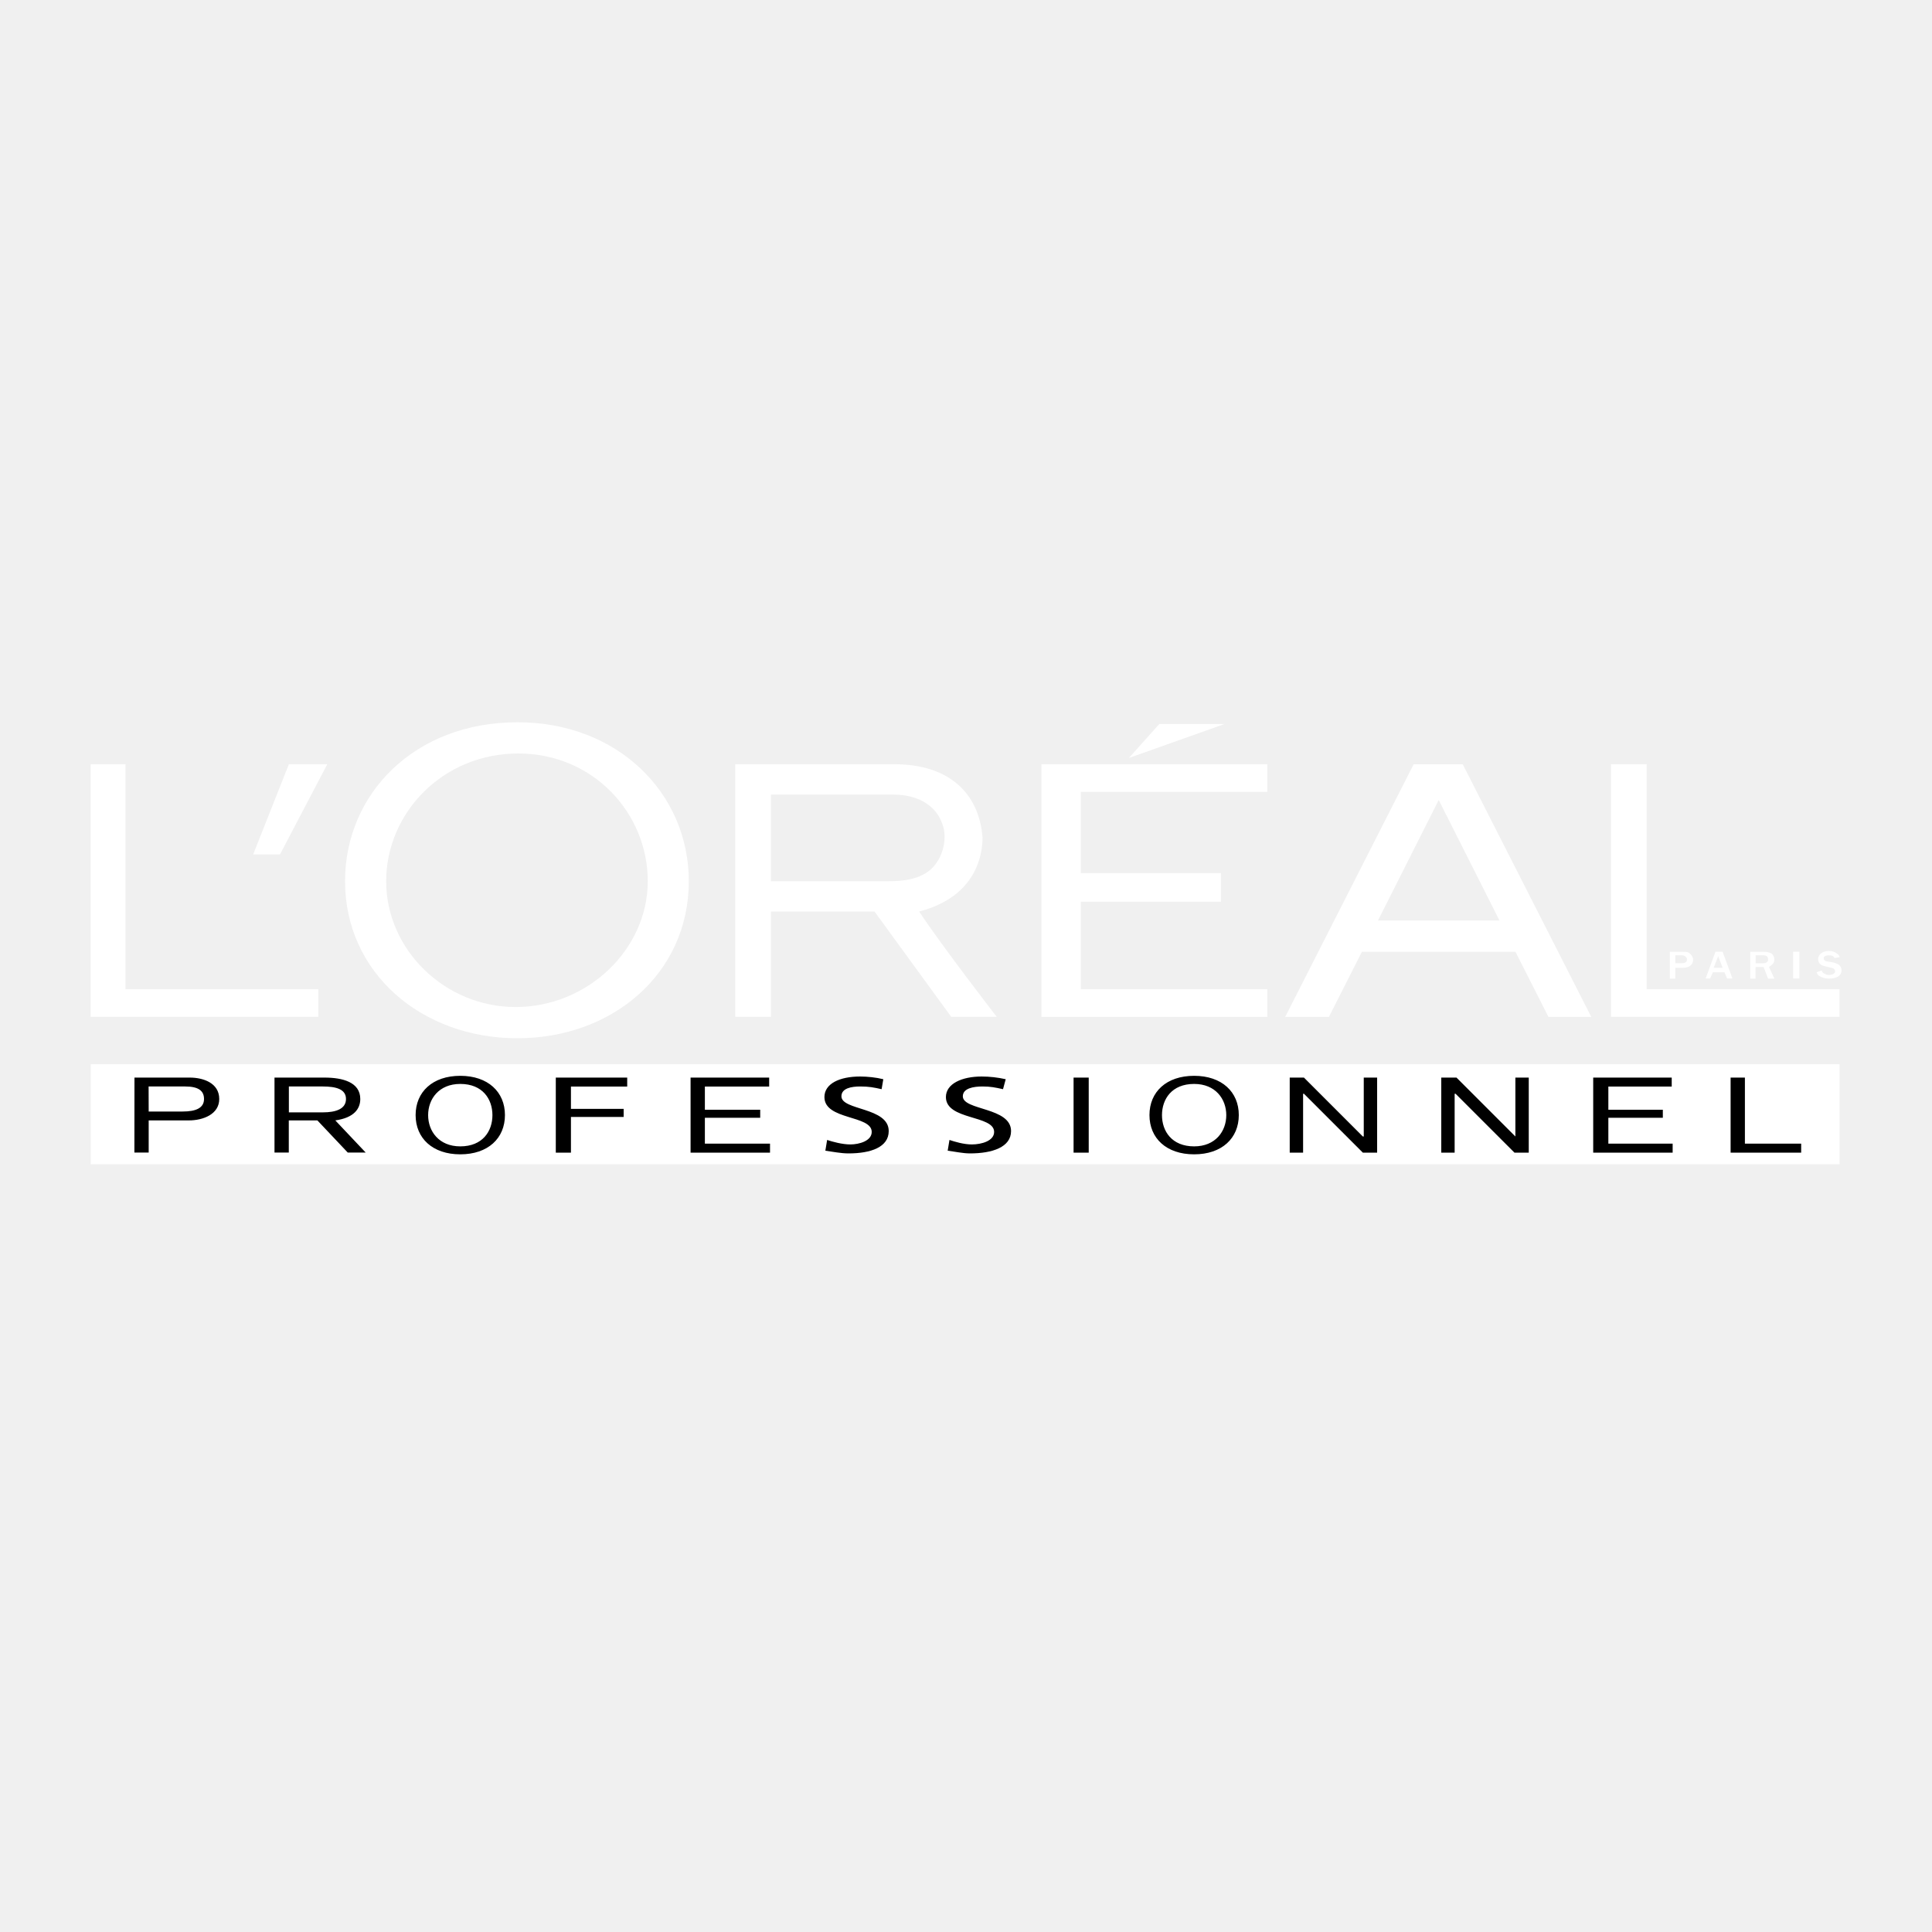
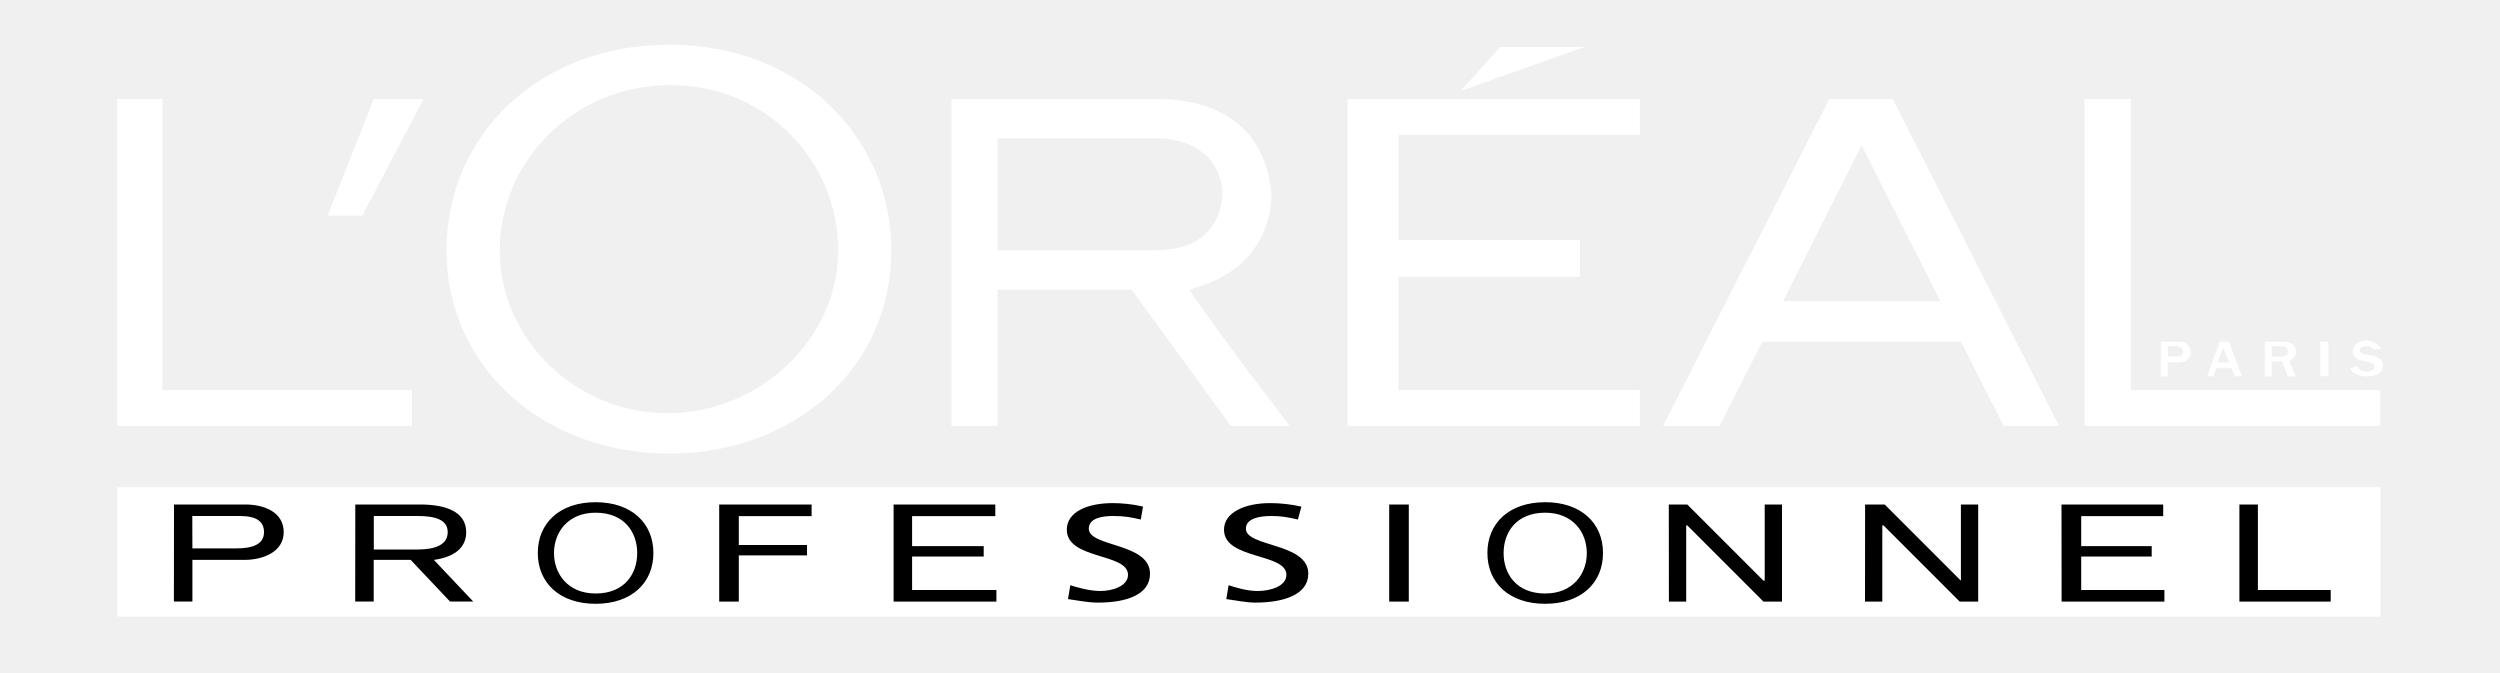
- <svg xmlns="http://www.w3.org/2000/svg" version="1.1" id="Calque_1" x="0px" y="0px" viewBox="0 0 2500 2500" style="enable-background:new 0 0 2500 2500;" xml:space="preserve">
+ <svg xmlns="http://www.w3.org/2000/svg" version="1.1" id="Calque_1" x="0px" y="0px" viewBox="0 0 2500 672.1" style="enable-background:new 0 0 2500 672.1;" xml:space="preserve">
  <style type="text/css">
	.st0{fill-rule:evenodd;clip-rule:evenodd;fill:#FFFFFF;}
	.st1{fill-rule:evenodd;clip-rule:evenodd;}
</style>
  <g>
-     <path class="st0" d="M2380.4,1506.5v-129.4h-2263v129.4H2380.4L2380.4,1506.5z" />
-     <path class="st1" d="M174,1394.4h71.6c17.3,0,38.1,6.9,38.1,27.7c0,19.7-20.8,27.7-39.3,27.7h-52v41.6h-18.5L174,1394.4L174,1394.4   L174,1394.4z M192.4,1438.3h43.9c17.3,0,27.7-4.6,27.7-16.2c0-10.4-6.9-16.2-24.3-16.2h-47.4L192.4,1438.3L192.4,1438.3   L192.4,1438.3z M355.3,1394.4H420c23.1,0,46.2,5.8,46.2,27.7c0,12.7-8.1,24.3-32.3,27.7l39.3,41.6H450l-39.3-41.6h-37v41.6h-18.5   V1394.4z M373.8,1439.4h43.9c17.3,0,30-4.6,30-17.3c0-12.7-12.7-16.2-30-16.2h-43.9V1439.4z M595.6,1392.1   c35.8,0,57.8,20.8,57.8,50.8c0,30-21.9,50.8-57.8,50.8c-35.8,0-57.8-20.8-57.8-50.8C537.8,1412.9,559.8,1392.1,595.6,1392.1z    M595.6,1483.4c28.9,0,41.6-19.6,41.6-40.4c0-20.8-12.7-40.4-41.6-40.4c-27.7,0-41.6,19.6-41.6,40.4   C554,1463.7,567.9,1483.4,595.6,1483.4z M719.2,1394.4h92.4v11.6h-72.8v28.9H807v10.4h-68.2v46.2h-19.6V1394.4z M893.6,1394.4   h101.7v11.6h-83.2v30h71.6v10.4h-71.6v33.5h84.3v11.6H893.6V1394.4z M1140.8,1409.4c-10.4-2.3-16.2-3.5-27.7-3.5   s-24.3,2.3-24.3,12.7c0,18.5,61.2,13.9,61.2,45c0,20.8-23.1,28.9-52,28.9c-10.4,0-20.8-2.3-30-3.5l2.3-13.9   c6.9,2.3,19.6,5.8,30,5.8c11.6,0,27.7-4.6,27.7-16.2c0-22-61.2-15-61.2-45.1c0-17.3,19.6-26.6,46.2-26.6c9.2,0,20.8,1.2,30,3.5   L1140.8,1409.4L1140.8,1409.4z M1297.9,1409.4c-10.4-2.3-16.2-3.5-26.6-3.5c-11.6,0-25.4,2.3-25.4,12.7c0,18.5,62.4,13.9,62.4,45   c0,20.8-24.2,28.9-53.1,28.9c-9.2,0-19.6-2.3-28.9-3.5l2.3-13.9c6.9,2.3,18.5,5.8,28.9,5.8c12.7,0,28.9-4.6,28.9-16.2   c0-22-62.4-15-62.4-45.1c0-17.3,20.8-26.6,46.2-26.6c10.4,0,20.8,1.2,31.2,3.5L1297.9,1409.4z M1389.2,1394.4h19.6v97.1h-19.6   V1394.4z M1545.2,1392.1c35.8,0,57.8,20.8,57.8,50.8c0,30-21.9,50.8-57.8,50.8s-57.8-20.8-57.8-50.8   C1487.4,1412.9,1509.3,1392.1,1545.2,1392.1z M1545.2,1483.4c27.7,0,41.6-19.6,41.6-40.4c0-20.8-13.9-40.4-41.6-40.4   c-28.9,0-41.6,19.6-41.6,40.4C1503.6,1463.7,1516.3,1483.4,1545.2,1483.4z M1668.8,1394.4h18.5l76.2,76.2h1.2v-76.2h17.3v97.1   h-18.5l-76.2-76.2h-1.1v76.2h-17.3V1394.4z M1865.1,1394.4h19.6l76.2,76.2v-76.2h17.3v97.1h-18.5l-76.2-76.2h-1.2v76.2h-17.3   V1394.4z M2061.5,1394.4h101.7v11.6h-82v30h70.5v10.4h-70.5v33.5h83.2v11.6h-102.8V1394.4z M2239.4,1394.4h18.5v85.5h72.8v11.6   h-91.3V1394.4L2239.4,1394.4z" />
-     <path class="st0" d="M2167.8,1236.1h8.1c3.5,0,4.6,1.2,5.8,2.3c1.2,1.1,1.2,2.3,1.2,3.4c0,2.3-1.2,4.6-6.9,4.6h-8.1V1236.1z    M2167.8,1266.2v-13.9h10.4c6.9,0,12.7-3.5,12.7-10.4c0-3.4-2.3-6.9-5.8-9.2c-2.3-1.1-4.6-1.1-8.1-1.1h-16.2v34.7H2167.8   L2167.8,1266.2z M2217.5,1252.3l5.8-15l5.8,15H2217.5L2217.5,1252.3z M2229,1231.5h-9.2l-12.7,34.7h5.8l3.5-8.1h15l3.5,8.1h6.9   L2229,1231.5L2229,1231.5z M2271.8,1236.1h9.2c5.8,0,6.9,2.3,6.9,5.8c0,3.5-3.5,4.6-6.9,4.6h-9.2V1236.1z M2296,1266.2l-6.9-15   c1.2-1.1,6.9-3.5,6.9-9.2c0.1-3.1-1.2-6-3.5-8.1c-3.2-1.6-6.8-2.4-10.4-2.3h-17.3v34.7h6.9v-15h10.4l5.8,15H2296z M2320.3,1231.5   h8.1v34.6h-8.1V1231.5z M2357.3,1255.8c0,1.1,1.1,3.4,4.6,4.6c2.3,1.2,3.5,1.2,4.6,1.2c6.9,0,8.1-3.5,8.1-4.6   c0-3.5-3.5-4.6-4.6-4.6l-9.2-2.3c-5.8-1.2-8.1-4.6-8.1-9.2c0-5.8,5.8-10.4,13.9-10.4c3.5,0,8.1,1.2,10.4,3.5   c2.3,1.2,3.5,3.5,3.5,4.6l-6.9,1.1c0-1.1-1.1-3.5-6.9-3.5s-6.9,2.3-6.9,3.5c0,3.5,3.5,4.6,5.8,4.6l6.9,1.2   c3.5,1.2,10.4,2.3,10.4,10.4c0,6.9-6.9,10.4-16.2,10.4c-4.6,0-9.2-1.2-12.7-3.5c-2.3-1.1-2.3-3.5-3.5-4.6L2357.3,1255.8   L2357.3,1255.8z M1347.6,1315.9h292.3V1280h-241.4v-113.2h181.4v-37h-181.4v-105.1h241.4v-35.8h-292.3L1347.6,1315.9L1347.6,1315.9   z M1500.1,936.9l-39.3,43.9l123.6-43.9H1500.1z" />
-     <path class="st0" d="M2130.8,1280V988.9h-46.2v326.9h295.7V1280H2130.8L2130.8,1280z M1829.3,988.9L1663,1315.9h56.6l42.7-84.3   H1961l42.7,84.3h55.4l-166.3-326.9H1829.3L1829.3,988.9z M1783.1,1191.1l78.6-155.9l78.6,155.9H1783.1L1783.1,1191.1z    M1189.4,1179.5c75.1-19.6,82-75.1,82-95.9c-4.6-57.8-43.9-94.7-114.4-94.7H951.4v326.9h46.2v-136.3h134l99.3,136.3h58.9   C1289.9,1315.9,1218.2,1223.4,1189.4,1179.5L1189.4,1179.5z M1150.1,1140.3H997.6v-112.1h158.3c35.8,0,56.6,17.3,63.5,38.1   c5.8,15,2.3,34.7-5.8,47.4C1200.9,1135.6,1175.5,1140.3,1150.1,1140.3L1150.1,1140.3z M669.5,934.6c-132.8,0-223,92.4-223,205.6   c0,119,99.3,203.3,223,203.3c122.5,0,221.8-83.2,221.8-203.3C891.3,1027,800.1,934.6,669.5,934.6L669.5,934.6z M667.2,1303.1   c-91.3,0-167.5-73.9-167.5-162.9c0-87.8,72.8-165.2,171-165.2c97,0,167.5,77.4,167.5,165.2C838.2,1229.2,759.6,1303.1,667.2,1303.1   L667.2,1303.1z M327.6,1105.6h34.7l61.2-116.7h-49.7L327.6,1105.6L327.6,1105.6z M162.4,1280V988.9h-45.1v326.9h294.6V1280H162.4z" />
+     <path class="st0" d="M2380.4,616.6V487.2h-2263v129.4H2380.4L2380.4,616.6z" />
+     <path class="st1" d="M174,504.5h71.6c17.3,0,38.1,6.9,38.1,27.7c0,19.7-20.8,27.7-39.3,27.7h-52v41.6h-18.5L174,504.5L174,504.5   L174,504.5z M192.4,548.4h43.9c17.3,0,27.7-4.6,27.7-16.2c0-10.4-6.9-16.2-24.3-16.2h-47.4L192.4,548.4L192.4,548.4L192.4,548.4z    M355.3,504.5H420c23.1,0,46.2,5.8,46.2,27.7c0,12.7-8.1,24.3-32.3,27.7l39.3,41.6H450l-39.3-41.6h-37v41.6h-18.5L355.3,504.5   L355.3,504.5z M373.8,549.5h43.9c17.3,0,30-4.6,30-17.3c0-12.7-12.7-16.2-30-16.2h-43.9V549.5z M595.6,502.2   c35.8,0,57.8,20.8,57.8,50.8s-21.9,50.8-57.8,50.8c-35.8,0-57.8-20.8-57.8-50.8S559.8,502.2,595.6,502.2z M595.6,593.5   c28.9,0,41.6-19.6,41.6-40.4s-12.7-40.4-41.6-40.4c-27.7,0-41.6,19.6-41.6,40.4C554,573.8,567.9,593.5,595.6,593.5z M719.2,504.5   h92.4v11.6h-72.8V545H807v10.4h-68.2v46.2h-19.6V504.5z M893.6,504.5h101.7v11.6h-83.2v30h71.6v10.4h-71.6V590h84.3v11.6H893.6   V504.5z M1140.8,519.5c-10.4-2.3-16.2-3.5-27.7-3.5s-24.3,2.3-24.3,12.7c0,18.5,61.2,13.9,61.2,45c0,20.8-23.1,28.9-52,28.9   c-10.4,0-20.8-2.3-30-3.5l2.3-13.9c6.9,2.3,19.6,5.8,30,5.8c11.6,0,27.7-4.6,27.7-16.2c0-22-61.2-15-61.2-45.1   c0-17.3,19.6-26.6,46.2-26.6c9.2,0,20.8,1.2,30,3.5L1140.8,519.5L1140.8,519.5z M1297.9,519.5c-10.4-2.3-16.2-3.5-26.6-3.5   c-11.6,0-25.4,2.3-25.4,12.7c0,18.5,62.4,13.9,62.4,45c0,20.8-24.2,28.9-53.1,28.9c-9.2,0-19.6-2.3-28.9-3.5l2.3-13.9   c6.9,2.3,18.5,5.8,28.9,5.8c12.7,0,28.9-4.6,28.9-16.2c0-22-62.4-15-62.4-45.1c0-17.3,20.8-26.6,46.2-26.6   c10.4,0,20.8,1.2,31.2,3.5L1297.9,519.5z M1389.2,504.5h19.6v97.1h-19.6V504.5z M1545.2,502.2c35.8,0,57.8,20.8,57.8,50.8   s-21.9,50.8-57.8,50.8s-57.8-20.8-57.8-50.8C1487.4,523,1509.3,502.2,1545.2,502.2z M1545.2,593.5c27.7,0,41.6-19.6,41.6-40.4   s-13.9-40.4-41.6-40.4c-28.9,0-41.6,19.6-41.6,40.4C1503.6,573.8,1516.3,593.5,1545.2,593.5z M1668.8,504.5h18.5l76.2,76.2h1.2   v-76.2h17.3v97.1h-18.5l-76.2-76.2h-1.1v76.2h-17.3L1668.8,504.5L1668.8,504.5z M1865.1,504.5h19.6l76.2,76.2v-76.2h17.3v97.1   h-18.5l-76.2-76.2h-1.2v76.2H1865L1865.1,504.5L1865.1,504.5z M2061.5,504.5h101.7v11.6h-82v30h70.5v10.4h-70.5V590h83.2v11.6   h-102.8L2061.5,504.5L2061.5,504.5z M2239.4,504.5h18.5V590h72.8v11.6h-91.3V504.5L2239.4,504.5z" />
+     <path class="st0" d="M2167.8,346.2h8.1c3.5,0,4.6,1.2,5.8,2.3c1.2,1.1,1.2,2.3,1.2,3.4c0,2.3-1.2,4.6-6.9,4.6h-8.1v-10.3H2167.8z    M2167.8,376.3v-13.9h10.4c6.9,0,12.7-3.5,12.7-10.4c0-3.4-2.3-6.9-5.8-9.2c-2.3-1.1-4.6-1.1-8.1-1.1h-16.2v34.7L2167.8,376.3   L2167.8,376.3z M2217.5,362.4l5.8-15l5.8,15H2217.5L2217.5,362.4z M2229,341.6h-9.2l-12.7,34.7h5.8l3.5-8.1h15l3.5,8.1h6.9   L2229,341.6L2229,341.6z M2271.8,346.2h9.2c5.8,0,6.9,2.3,6.9,5.8s-3.5,4.6-6.9,4.6h-9.2V346.2z M2296,376.3l-6.9-15   c1.2-1.1,6.9-3.5,6.9-9.2c0.1-3.1-1.2-6-3.5-8.1c-3.2-1.6-6.8-2.4-10.4-2.3h-17.3v34.7h6.9v-15h10.4l5.8,15L2296,376.3L2296,376.3z    M2320.3,341.6h8.1v34.6h-8.1V341.6z M2357.3,365.9c0,1.1,1.1,3.4,4.6,4.6c2.3,1.2,3.5,1.2,4.6,1.2c6.9,0,8.1-3.5,8.1-4.6   c0-3.5-3.5-4.6-4.6-4.6l-9.2-2.3c-5.8-1.2-8.1-4.6-8.1-9.2c0-5.8,5.8-10.4,13.9-10.4c3.5,0,8.1,1.2,10.4,3.5   c2.3,1.2,3.5,3.5,3.5,4.6l-6.9,1.1c0-1.1-1.1-3.5-6.9-3.5s-6.9,2.3-6.9,3.5c0,3.5,3.5,4.6,5.8,4.6l6.9,1.2   c3.5,1.2,10.4,2.3,10.4,10.4c0,6.9-6.9,10.4-16.2,10.4c-4.6,0-9.2-1.2-12.7-3.5c-2.3-1.1-2.3-3.5-3.5-4.6L2357.3,365.9   L2357.3,365.9z M1347.6,426h292.3v-35.9h-241.4V276.9h181.4v-37h-181.4V134.8h241.4V99h-292.3L1347.6,426L1347.6,426z M1500.1,47   l-39.3,43.9L1584.4,47H1500.1z" />
+     <path class="st0" d="M2130.8,390.1V99h-46.2v326.9h295.7v-35.8H2130.8L2130.8,390.1z M1829.3,99L1663,426h56.6l42.7-84.3H1961   l42.7,84.3h55.4L1892.8,99.1L1829.3,99L1829.3,99z M1783.1,301.2l78.6-155.9l78.6,155.9H1783.1L1783.1,301.2z M1189.4,289.6   c75.1-19.6,82-75.1,82-95.9c-4.6-57.8-43.9-94.7-114.4-94.7H951.4v326.9h46.2V289.6h134l99.3,136.3h58.9   C1289.9,426,1218.2,333.5,1189.4,289.6L1189.4,289.6z M1150.1,250.4H997.6V138.3h158.3c35.8,0,56.6,17.3,63.5,38.1   c5.8,15,2.3,34.7-5.8,47.4C1200.9,245.7,1175.5,250.4,1150.1,250.4L1150.1,250.4z M669.5,44.7c-132.8,0-223,92.4-223,205.6   c0,119,99.3,203.3,223,203.3c122.5,0,221.8-83.2,221.8-203.3C891.3,137.1,800.1,44.7,669.5,44.7L669.5,44.7z M667.2,413.2   c-91.3,0-167.5-73.9-167.5-162.9c0-87.8,72.8-165.2,171-165.2c97,0,167.5,77.4,167.5,165.2C838.2,339.3,759.6,413.2,667.2,413.2   L667.2,413.2z M327.6,215.7h34.7L423.5,99h-49.7L327.6,215.7L327.6,215.7z M162.4,390.1V99h-45.1v326.9h294.6v-35.8H162.4z" />
  </g>
</svg>
